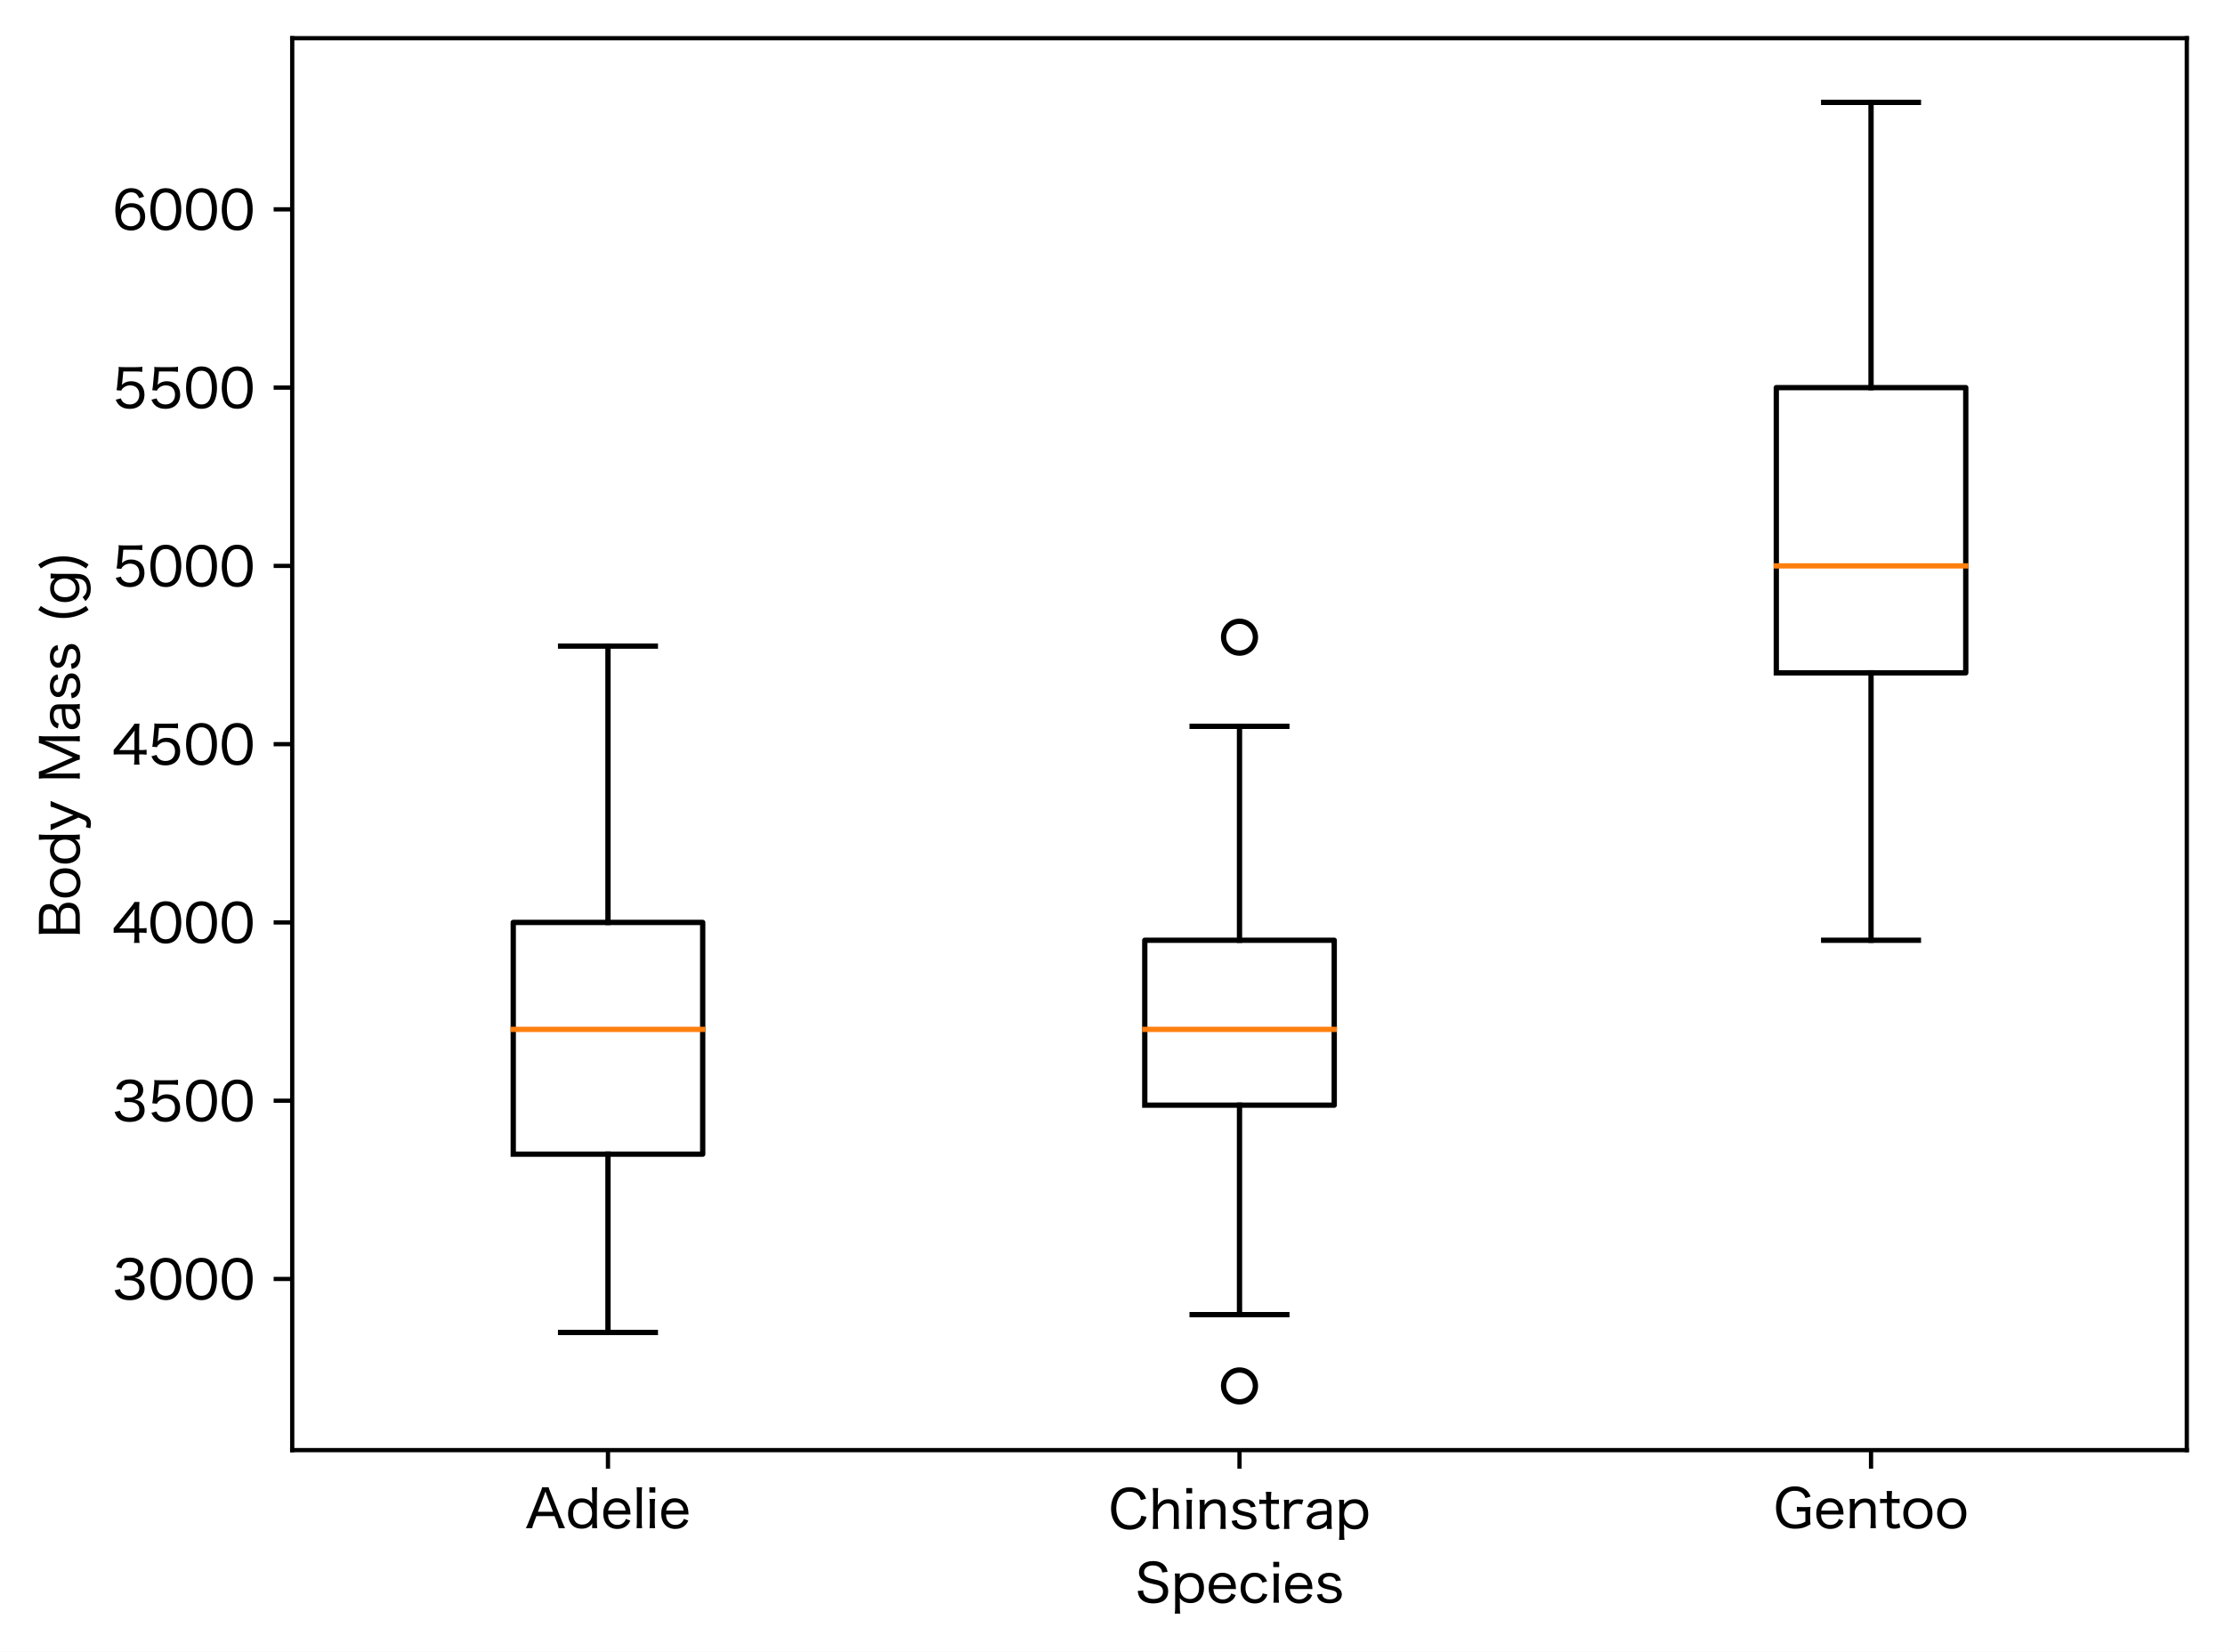
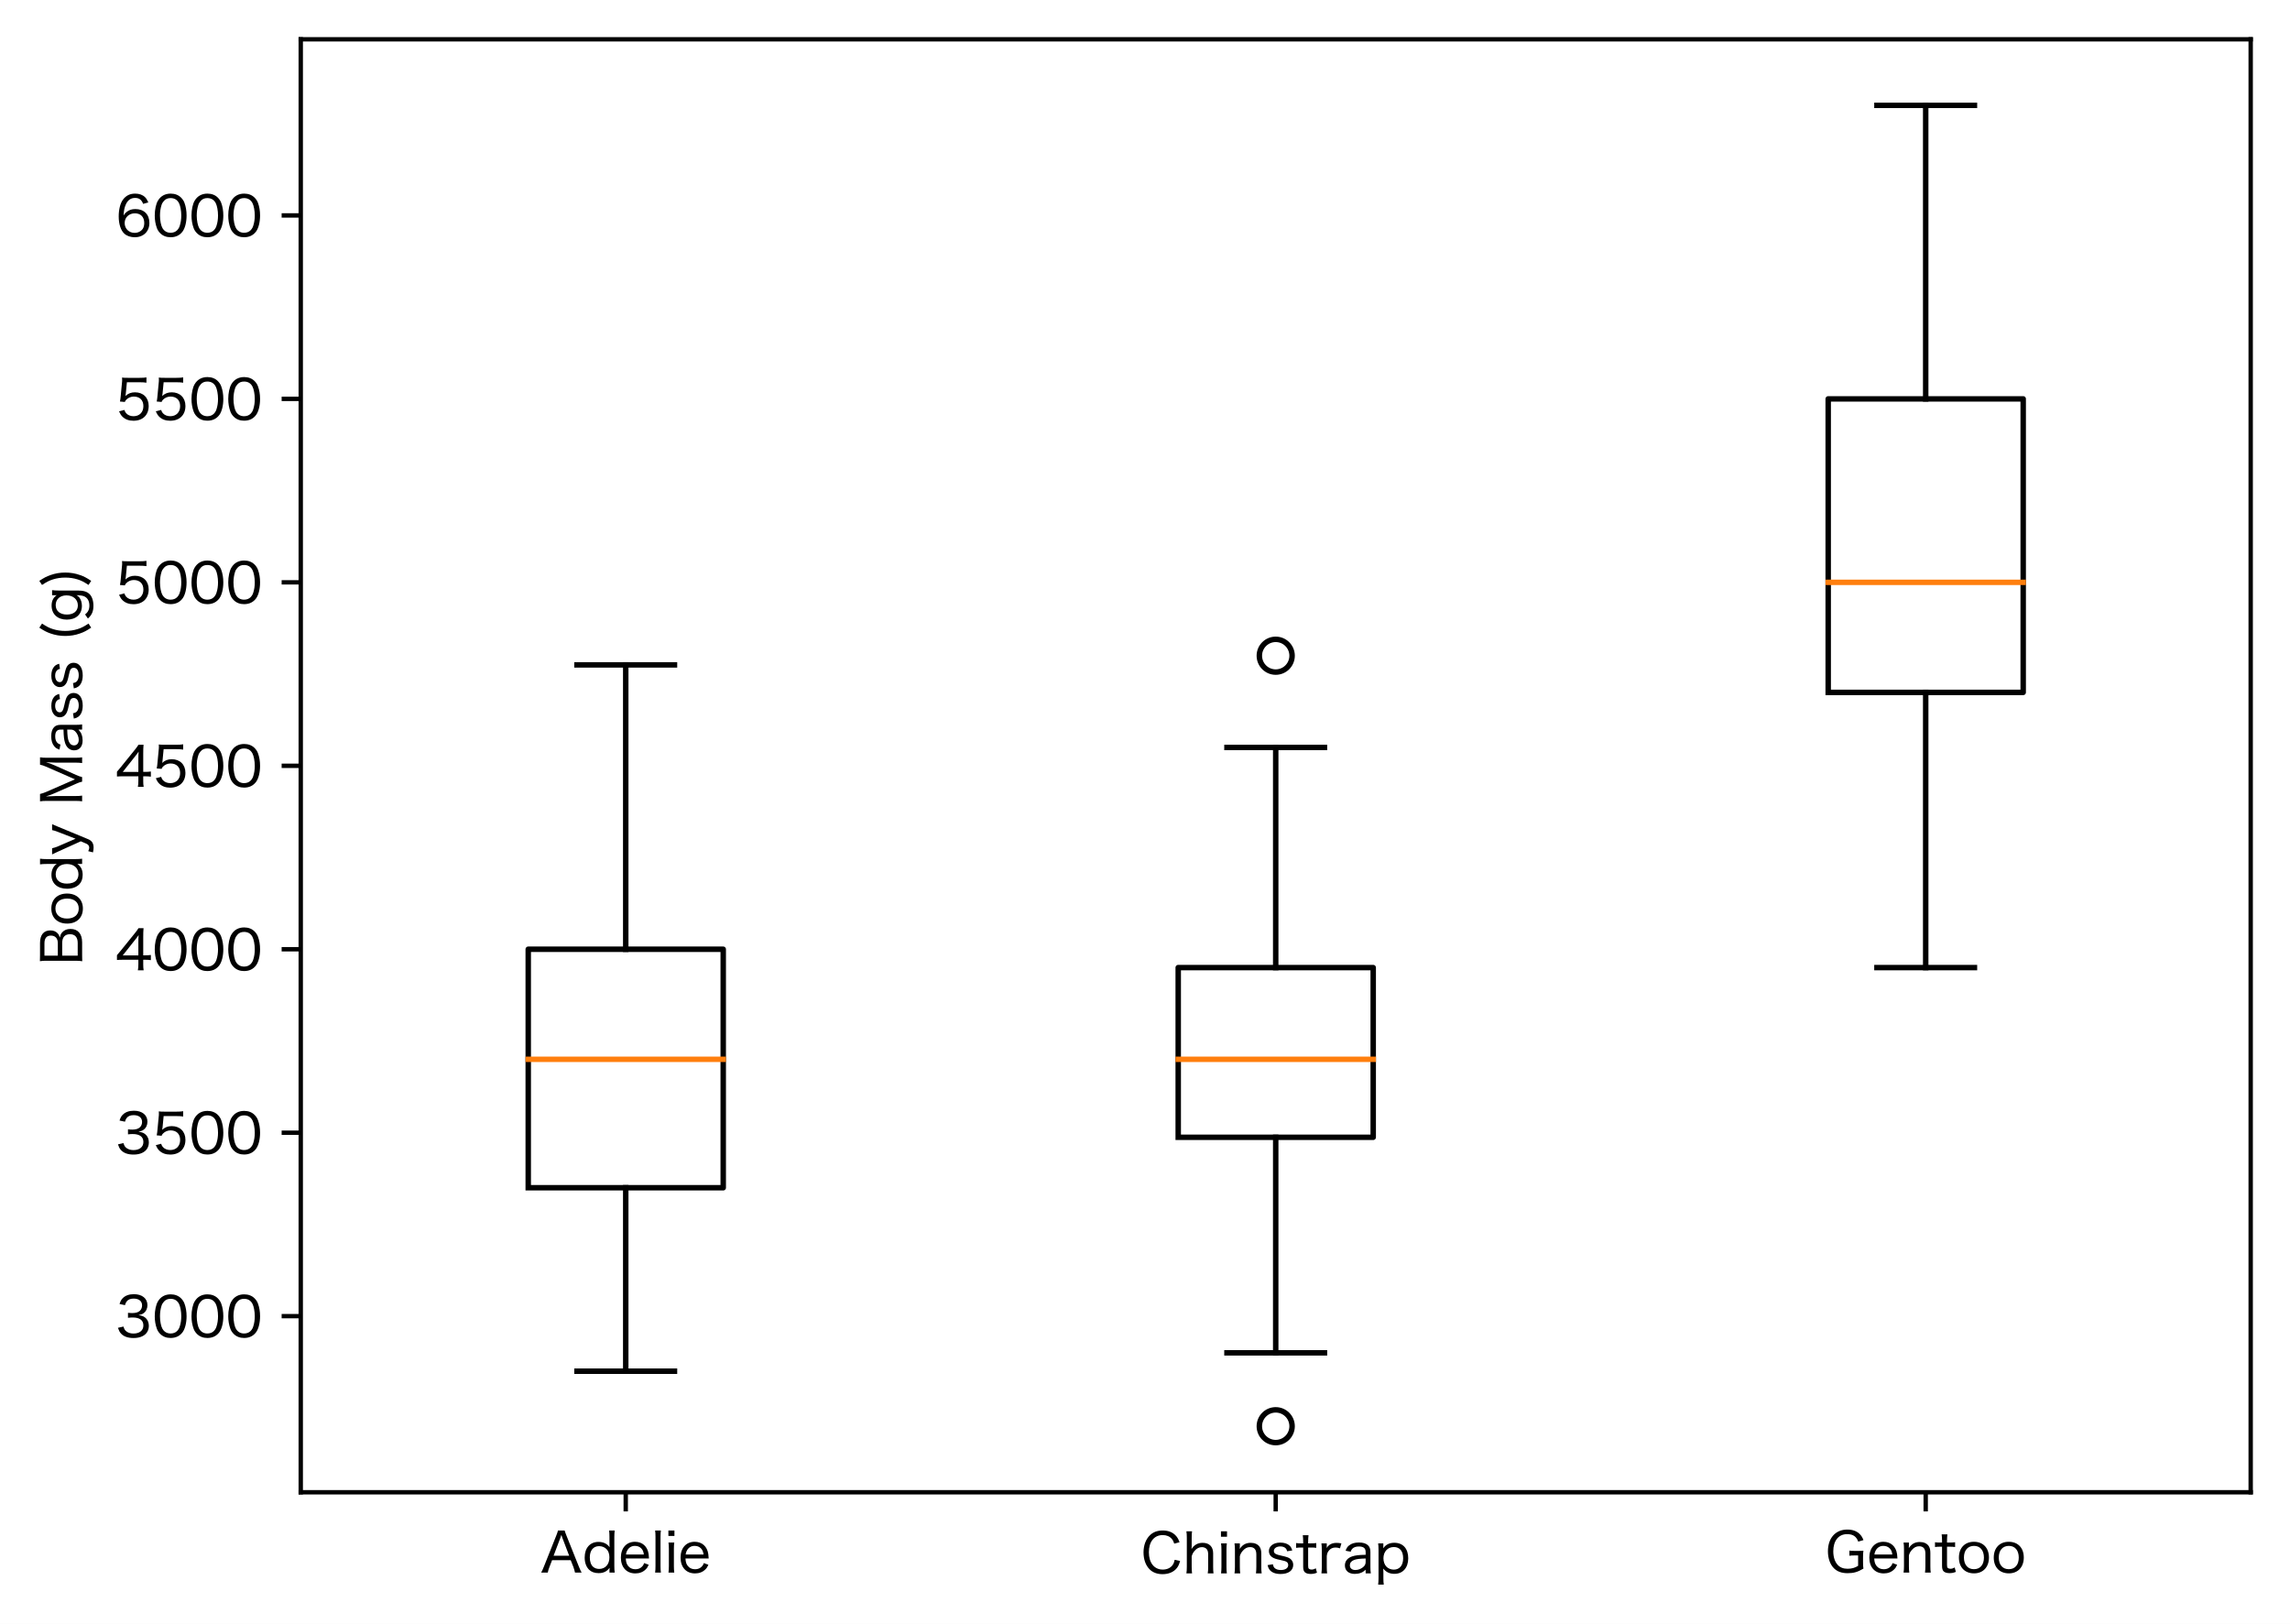
- <svg xmlns="http://www.w3.org/2000/svg" xmlns:xlink="http://www.w3.org/1999/xlink" width="419.4pt" height="311.321pt" viewBox="0 0 419.4 311.321" version="1.1">
+ <svg xmlns="http://www.w3.org/2000/svg" xmlns:xlink="http://www.w3.org/1999/xlink" width="419.4pt" height="297.421pt" viewBox="0 0 419.4 297.421" version="1.1">
  <defs>
    <style type="text/css">*{stroke-linejoin: round; stroke-linecap: butt}</style>
  </defs>
  <g id="figure_1">
    <g id="patch_1">
-       <path d="M 0 311.321  L 419.4 311.321  L 419.4 0  L 0 0  z " style="fill: #ffffff" />
+       <path d="M 0 297.421  L 419.4 297.421  L 419.4 0  L 0 0  z " style="fill: #ffffff" />
    </g>
    <g id="axes_1">
      <g id="patch_2">
        <path d="M 55.08 273.312  L 412.2 273.312  L 412.2 7.2  L 55.08 7.2  z " style="fill: #ffffff" />
      </g>
      <g id="matplotlib.axis_1">
        <g id="xtick_1">
          <g id="line2d_1">
            <defs>
-               <path id="m79cd4eec6f" d="M 0 0  L 0 3.5  " style="stroke: #000000; stroke-width: 0.8" />
+               <path id="ma7dde86db7" d="M 0 0  L 0 3.5  " style="stroke: #000000; stroke-width: 0.8" />
            </defs>
            <g>
-               <use xlink:href="#m79cd4eec6f" x="114.6" y="273.312" style="stroke: #000000; stroke-width: 0.8" />
+               <use xlink:href="#ma7dde86db7" x="114.6" y="273.312" style="stroke: #000000; stroke-width: 0.8" />
            </g>
          </g>
          <g id="text_1">
            <g transform="translate(98.98016 288.0214)scale(0.1 -0.1)">
              <defs>
                <path id="HiraginoSans-W4-41" d="M 4826 0  C 4730 166 4646 352 4486 742  L 3053 4326  C 2899 4710 2867 4806 2835 4934  L 2054 4934  C 2022 4781 1971 4634 1850 4326  L 422 742  C 269 358 198 205 83 0  L 858 0  C 902 230 954 397 1056 659  L 1363 1453  L 3546 1453  L 3859 659  C 3930 467 4006 218 4051 0  L 4826 0  z M 3366 1978  L 1542 1978  L 2317 4026  C 2330 4058 2349 4122 2381 4211  C 2394 4256 2419 4333 2451 4422  C 2566 4083 2566 4083 2586 4026  L 3366 1978  z " transform="scale(0.015625)" />
                <path id="HiraginoSans-W4-64" d="M 3187 0  L 3802 0  C 3770 250 3757 442 3757 774  L 3757 4173  C 3757 4467 3770 4666 3802 4934  L 3142 4934  C 3174 4691 3187 4486 3187 4173  L 3187 3398  C 3187 3296 3187 3194 3194 3149  C 3200 3040 3200 3040 3206 2970  C 2918 3379 2470 3597 1901 3597  C 909 3597 282 2886 282 1766  C 282 1171 461 672 794 339  C 1069 70 1446 -64 1914 -64  C 2483 -64 2880 128 3206 563  C 3200 480 3187 365 3187 288  L 3187 0  z M 1971 3098  C 2310 3098 2618 2976 2842 2752  C 3059 2541 3181 2189 3181 1786  C 3181 966 2707 429 1978 429  C 1709 429 1459 512 1274 672  C 1024 890 883 1280 883 1786  C 883 2598 1293 3098 1971 3098  z " transform="scale(0.015625)" />
                <path id="HiraginoSans-W4-65" d="M 3578 1651  C 3558 1971 3546 2106 3533 2170  C 3405 3066 2797 3610 1933 3610  C 934 3610 282 2880 282 1760  C 282 621 941 -96 1978 -96  C 2470 -96 2880 64 3187 371  C 3341 518 3424 646 3546 915  L 3008 1114  C 2944 928 2899 845 2803 742  C 2605 512 2323 390 1984 390  C 1613 390 1312 531 1114 800  C 947 1024 883 1235 858 1651  L 3578 1651  z M 877 2118  C 915 2349 947 2451 1037 2605  C 1229 2944 1542 3130 1920 3130  C 2221 3130 2464 3040 2656 2854  C 2842 2669 2938 2451 2976 2118  L 877 2118  z " transform="scale(0.015625)" />
                <path id="HiraginoSans-W4-6c" d="M 442 4934  C 474 4704 486 4518 486 4179  L 486 755  C 486 429 474 250 442 0  L 1120 0  C 1088 262 1075 448 1075 755  L 1075 4179  C 1075 4512 1088 4698 1120 4934  L 442 4934  z " transform="scale(0.015625)" />
                <path id="HiraginoSans-W4-69" d="M 442 4934  L 442 4294  L 1152 4294  L 1152 4934  L 442 4934  z M 454 3520  C 486 3296 499 3085 499 2765  L 499 755  C 499 461 486 282 454 0  L 1133 0  C 1101 269 1088 448 1088 755  L 1088 2758  C 1088 3104 1101 3290 1133 3520  L 454 3520  z " transform="scale(0.015625)" />
              </defs>
              <use xlink:href="#HiraginoSans-W4-41" />
              <use xlink:href="#HiraginoSans-W4-64" x="76.6" />
              <use xlink:href="#HiraginoSans-W4-65" x="142.9" />
              <use xlink:href="#HiraginoSans-W4-6c" x="203.1" />
              <use xlink:href="#HiraginoSans-W4-69" x="227.4" />
              <use xlink:href="#HiraginoSans-W4-65" x="252.2" />
            </g>
          </g>
        </g>
        <g id="xtick_2">
          <g id="line2d_2">
            <g>
-               <use xlink:href="#m79cd4eec6f" x="233.64" y="273.312" style="stroke: #000000; stroke-width: 0.8" />
+               <use xlink:href="#ma7dde86db7" x="233.64" y="273.312" style="stroke: #000000; stroke-width: 0.8" />
            </g>
          </g>
          <g id="text_2">
            <g transform="translate(208.9295 288.1714)scale(0.1 -0.1)">
              <defs>
                <path id="HiraginoSans-W4-43" d="M 4544 3654  C 4390 4064 4269 4269 4026 4506  C 3661 4858 3174 5030 2560 5030  C 1946 5030 1453 4845 1075 4480  C 589 4006 320 3296 320 2458  C 320 1651 570 947 1018 493  C 1389 109 1920 -90 2554 -90  C 3277 -90 3878 173 4237 640  C 4403 858 4493 1062 4608 1459  L 3968 1594  C 3910 1306 3853 1152 3718 966  C 3475 634 3066 448 2573 448  C 1581 448 947 1235 947 2477  C 947 3718 1568 4493 2573 4493  C 3014 4493 3386 4339 3629 4051  C 3763 3891 3834 3763 3923 3488  L 4544 3654  z " transform="scale(0.015625)" />
                <path id="HiraginoSans-W4-68" d="M 1107 0  C 1075 256 1062 474 1062 755  L 1062 2003  C 1139 2272 1229 2438 1402 2643  C 1645 2931 1933 3078 2259 3078  C 2490 3078 2682 3002 2810 2861  C 2931 2726 2995 2522 2995 2240  L 2995 755  C 2995 422 2982 224 2944 0  L 3622 0  C 3590 230 3578 448 3578 749  L 3578 2362  C 3578 3130 3123 3584 2355 3584  C 1773 3584 1357 3347 1043 2854  C 1056 3046 1062 3066 1062 3168  L 1062 4173  C 1062 4512 1069 4691 1107 4934  L 442 4934  C 480 4691 493 4512 493 4179  L 493 755  C 493 422 480 250 442 0  L 1107 0  z " transform="scale(0.015625)" />
                <path id="HiraginoSans-W4-6e" d="M 1114 0  C 1082 256 1069 474 1069 755  L 1069 2010  C 1139 2272 1222 2426 1395 2630  C 1658 2944 1933 3085 2266 3085  C 2752 3085 3002 2797 3002 2234  L 3002 755  C 3002 454 2989 269 2957 0  L 3629 0  C 3597 218 3584 416 3584 749  L 3584 2323  C 3584 2662 3520 2912 3392 3110  C 3181 3418 2816 3584 2349 3584  C 1779 3584 1376 3360 1056 2867  C 1069 3027 1069 3059 1069 3142  L 1069 3520  L 442 3520  C 480 3264 493 3078 493 2765  L 493 755  C 493 429 480 256 442 0  L 1114 0  z " transform="scale(0.015625)" />
                <path id="HiraginoSans-W4-73" d="M 262 973  C 326 704 378 589 480 448  C 730 109 1184 -70 1786 -70  C 2707 -70 3270 339 3270 1011  C 3270 1293 3136 1555 2912 1722  C 2720 1862 2483 1946 1894 2074  C 1510 2157 1357 2208 1210 2285  C 1075 2355 998 2483 998 2624  C 998 2944 1312 3162 1760 3162  C 2042 3162 2259 3078 2400 2925  C 2483 2835 2515 2758 2554 2598  L 3155 2688  C 3066 2982 2982 3136 2810 3283  C 2573 3494 2208 3610 1754 3610  C 1299 3610 941 3494 698 3258  C 518 3091 416 2861 416 2618  C 416 2310 557 2054 819 1888  C 1043 1747 1261 1677 1760 1574  C 2246 1466 2349 1440 2490 1350  C 2618 1274 2682 1139 2682 973  C 2682 621 2342 397 1818 397  C 1504 397 1267 474 1107 614  C 986 730 934 832 890 1069  L 262 973  z " transform="scale(0.015625)" />
                <path id="HiraginoSans-W4-74" d="M 851 4480  C 877 4262 896 4006 896 3750  L 896 3520  L 646 3520  C 378 3520 250 3526 70 3558  L 70 2995  C 275 3021 416 3034 640 3034  L 896 3034  L 896 787  C 896 461 954 269 1094 134  C 1235 6 1466 -64 1773 -64  C 2042 -64 2246 -26 2515 83  L 2374 602  C 2176 486 2048 448 1875 448  C 1741 448 1632 486 1568 544  C 1504 608 1478 698 1478 883  L 1478 3034  L 1779 3034  C 2074 3034 2221 3027 2426 2995  L 2426 3558  C 2214 3526 2074 3520 1773 3520  L 1478 3520  L 1478 3750  C 1478 4026 1498 4275 1523 4480  L 851 4480  z " transform="scale(0.015625)" />
                <path id="HiraginoSans-W4-72" d="M 2784 3520  C 2522 3565 2394 3578 2195 3578  C 1862 3578 1568 3488 1350 3315  C 1242 3238 1165 3142 1056 2976  C 1062 3027 1062 3040 1069 3085  C 1069 3104 1069 3117 1069 3130  C 1069 3162 1069 3181 1069 3187  L 1069 3520  L 442 3520  C 474 3283 486 3104 486 2765  L 486 755  C 486 467 480 314 442 0  L 1114 0  C 1082 262 1069 448 1069 755  L 1069 2022  C 1101 2317 1158 2470 1312 2669  C 1504 2912 1760 3034 2093 3034  C 2259 3034 2381 3014 2618 2938  L 2784 3520  z " transform="scale(0.015625)" />
                <path id="HiraginoSans-W4-61" d="M 2765 0  L 3373 0  C 3334 269 3322 422 3322 736  L 3322 2515  C 3322 2867 3238 3110 3046 3290  C 2816 3514 2464 3622 1978 3622  C 1485 3622 1094 3507 813 3270  C 627 3123 531 2976 416 2656  L 1011 2541  C 1069 2714 1114 2797 1197 2886  C 1370 3066 1626 3155 1971 3155  C 2515 3155 2765 2950 2765 2515  L 2765 2182  C 1933 2163 1581 2118 1197 1997  C 646 1818 333 1434 333 941  C 333 320 774 -58 1491 -58  C 1741 -58 1978 -19 2195 64  C 2406 141 2522 218 2765 429  L 2765 0  z M 2765 1363  C 2765 1126 2707 973 2554 813  C 2304 557 1920 397 1568 397  C 1165 397 915 608 915 941  C 915 1235 1075 1440 1395 1568  C 1677 1683 2035 1728 2765 1747  L 2765 1363  z " transform="scale(0.015625)" />
                <path id="HiraginoSans-W4-70" d="M 1101 -1312  C 1069 -1075 1056 -877 1056 -550  L 1056 128  C 1056 301 1050 397 1037 570  C 1363 154 1792 -51 2349 -51  C 3334 -51 3968 659 3968 1773  C 3968 2906 3354 3590 2336 3590  C 1766 3590 1344 3379 1037 2944  C 1050 3078 1050 3117 1050 3194  L 1050 3520  L 442 3520  C 474 3277 486 3078 486 2752  L 486 -557  C 486 -845 474 -1056 442 -1312  L 1101 -1312  z M 2272 442  C 1952 442 1626 570 1421 781  C 1197 1005 1062 1376 1062 1766  C 1062 2547 1555 3091 2278 3091  C 2976 3091 3373 2611 3373 1773  C 3373 941 2957 442 2272 442  z " transform="scale(0.015625)" />
              </defs>
              <use xlink:href="#HiraginoSans-W4-43" />
              <use xlink:href="#HiraginoSans-W4-68" x="76.6" />
              <use xlink:href="#HiraginoSans-W4-69" x="139.9" />
              <use xlink:href="#HiraginoSans-W4-6e" x="164.7" />
              <use xlink:href="#HiraginoSans-W4-73" x="228.1" />
              <use xlink:href="#HiraginoSans-W4-74" x="283.4" />
              <use xlink:href="#HiraginoSans-W4-72" x="323.9" />
              <use xlink:href="#HiraginoSans-W4-61" x="368.6" />
              <use xlink:href="#HiraginoSans-W4-70" x="427.8" />
            </g>
          </g>
        </g>
        <g id="xtick_3">
          <g id="line2d_3">
            <g>
-               <use xlink:href="#m79cd4eec6f" x="352.68" y="273.312" style="stroke: #000000; stroke-width: 0.8" />
+               <use xlink:href="#ma7dde86db7" x="352.68" y="273.312" style="stroke: #000000; stroke-width: 0.8" />
            </g>
          </g>
          <g id="text_3">
            <g transform="translate(334.2742 288.0214)scale(0.1 -0.1)">
              <defs>
                <path id="HiraginoSans-W4-47" d="M 3859 2010  L 3859 794  C 3494 557 3104 448 2618 448  C 2125 448 1734 602 1459 909  C 1126 1274 947 1824 947 2496  C 947 3731 1568 4506 2560 4506  C 3258 4506 3648 4243 3872 3629  L 4486 3808  C 4346 4160 4224 4346 4013 4550  C 3667 4877 3187 5043 2592 5043  C 1210 5043 320 4051 320 2496  C 320 1664 576 947 1037 493  C 1427 115 1939 -70 2630 -70  C 3334 -70 3808 64 4480 467  C 4442 736 4435 890 4435 1210  L 4435 1818  C 4435 2125 4442 2278 4480 2566  C 4294 2547 4115 2541 3776 2541  L 3552 2541  C 3181 2541 3021 2547 2835 2579  L 2835 1971  C 3008 2003 3162 2010 3494 2010  L 3859 2010  z " transform="scale(0.015625)" />
                <path id="HiraginoSans-W4-6f" d="M 2054 -90  C 3110 -90 3802 640 3802 1766  C 3802 2893 3117 3610 2042 3610  C 966 3610 282 2886 282 1760  C 282 627 966 -90 2054 -90  z M 2054 3130  C 2771 3130 3213 2605 3213 1754  C 3213 909 2771 397 2042 397  C 1318 397 870 922 870 1766  C 870 2611 1325 3130 2054 3130  z " transform="scale(0.015625)" />
              </defs>
              <use xlink:href="#HiraginoSans-W4-47" />
              <use xlink:href="#HiraginoSans-W4-65" x="76.4" />
              <use xlink:href="#HiraginoSans-W4-6e" x="136.6" />
              <use xlink:href="#HiraginoSans-W4-74" x="200" />
              <use xlink:href="#HiraginoSans-W4-6f" x="240.5" />
              <use xlink:href="#HiraginoSans-W4-6f" x="304.3" />
            </g>
          </g>
        </g>
-         <g id="text_4">
-           <g transform="translate(213.9295 302.0714)scale(0.1 -0.1)">
-             <defs>
-               <path id="HiraginoSans-W4-53" d="M 333 1414  C 397 966 474 755 659 518  C 960 128 1510 -83 2234 -83  C 3360 -83 4013 454 4013 1382  C 4013 1805 3872 2118 3565 2355  C 3347 2534 3027 2662 2534 2765  C 1811 2918 1786 2931 1619 2995  C 1274 3136 1101 3360 1101 3680  C 1101 4166 1536 4499 2170 4499  C 2566 4499 2880 4378 3078 4147  C 3194 4006 3245 3885 3290 3642  L 3936 3725  C 3866 4051 3795 4224 3648 4416  C 3354 4813 2842 5024 2182 5024  C 1152 5024 486 4486 486 3661  C 486 3213 678 2874 1056 2643  C 1280 2502 1536 2413 1952 2317  C 2765 2138 2822 2125 3027 2010  C 3258 1882 3386 1651 3386 1350  C 3386 787 2944 448 2221 448  C 1760 448 1389 602 1184 870  C 1062 1043 1011 1184 992 1485  L 333 1414  z " transform="scale(0.015625)" />
-               <path id="HiraginoSans-W4-63" d="M 3475 2573  C 3405 2758 3347 2867 3251 3002  C 2970 3405 2522 3616 1965 3616  C 947 3616 282 2874 282 1747  C 282 627 954 -90 1990 -90  C 2534 -90 2970 102 3258 480  C 3366 621 3430 742 3520 986  L 2950 1126  C 2899 966 2867 890 2816 806  C 2650 550 2362 410 2010 410  C 1312 410 870 934 870 1760  C 870 2598 1299 3130 1984 3130  C 2438 3130 2739 2899 2912 2413  L 3475 2573  z " transform="scale(0.015625)" />
-             </defs>
-             <use xlink:href="#HiraginoSans-W4-53" />
-             <use xlink:href="#HiraginoSans-W4-70" x="68.2" />
-             <use xlink:href="#HiraginoSans-W4-65" x="134.6" />
-             <use xlink:href="#HiraginoSans-W4-63" x="194.8" />
-             <use xlink:href="#HiraginoSans-W4-69" x="253.9" />
-             <use xlink:href="#HiraginoSans-W4-65" x="278.7" />
-             <use xlink:href="#HiraginoSans-W4-73" x="338.9" />
-           </g>
-         </g>
      </g>
      <g id="matplotlib.axis_2">
        <g id="ytick_1">
          <g id="line2d_4">
            <defs>
-               <path id="mfac06dd4b6" d="M 0 0  L -3.5 0  " style="stroke: #000000; stroke-width: 0.8" />
+               <path id="mb951bd266e" d="M 0 0  L -3.5 0  " style="stroke: #000000; stroke-width: 0.8" />
            </defs>
            <g>
-               <use xlink:href="#mfac06dd4b6" x="55.08" y="241.056" style="stroke: #000000; stroke-width: 0.8" />
-             </g>
-           </g>
-           <g id="text_5">
+               <use xlink:href="#mb951bd266e" x="55.08" y="241.056" style="stroke: #000000; stroke-width: 0.8" />
+             </g>
+           </g>
+           <g id="text_4">
            <g transform="translate(21.16094 244.9107)scale(0.1 -0.1)">
              <defs>
                <path id="HiraginoSans-W4-33" d="M 282 1101  C 397 768 474 621 621 448  C 934 90 1434 -96 2112 -96  C 2720 -96 3213 70 3533 384  C 3770 614 3904 954 3904 1306  C 3904 1677 3802 1958 3597 2182  C 3379 2419 3130 2528 2688 2586  C 2995 2650 3130 2701 3290 2816  C 3578 3021 3738 3366 3738 3757  C 3738 4538 3117 5043 2157 5043  C 1594 5043 1146 4883 845 4576  C 666 4390 582 4237 467 3891  L 1107 3757  C 1171 3981 1216 4083 1306 4192  C 1478 4416 1741 4525 2125 4525  C 2746 4525 3110 4224 3110 3725  C 3110 3482 3021 3264 2867 3110  C 2669 2918 2374 2829 1965 2829  C 1779 2829 1613 2842 1459 2861  L 1459 2272  C 1651 2298 1811 2310 2003 2310  C 2829 2310 3264 1990 3264 1376  C 3264 794 2816 429 2106 429  C 1779 429 1510 506 1293 666  C 1107 800 1024 928 928 1248  L 282 1101  z " transform="scale(0.015625)" />
                <path id="HiraginoSans-W4-30" d="M 2144 -90  C 2758 -90 3232 141 3565 602  C 3846 998 4019 1696 4019 2464  C 4019 3002 3936 3501 3770 3949  C 3693 4160 3558 4371 3379 4550  C 3078 4858 2650 5024 2157 5024  C 1498 5024 986 4742 666 4205  C 435 3834 288 3142 288 2458  C 288 1939 371 1434 538 986  C 614 768 749 563 928 384  C 1242 70 1651 -90 2144 -90  z M 2144 4499  C 2592 4499 2918 4307 3123 3923  C 3283 3629 3398 3014 3398 2470  C 3398 2022 3341 1619 3213 1235  C 3155 1043 3046 870 2912 730  C 2726 538 2458 435 2150 435  C 1734 435 1414 614 1197 973  C 1024 1261 902 1875 902 2451  C 902 2906 966 3328 1088 3699  C 1139 3866 1235 4026 1370 4173  C 1568 4397 1818 4499 2144 4499  z " transform="scale(0.015625)" />
              </defs>
              <use xlink:href="#HiraginoSans-W4-33" />
              <use xlink:href="#HiraginoSans-W4-30" x="67.3" />
              <use xlink:href="#HiraginoSans-W4-30" x="134.6" />
              <use xlink:href="#HiraginoSans-W4-30" x="201.9" />
            </g>
          </g>
        </g>
        <g id="ytick_2">
          <g id="line2d_5">
            <g>
-               <use xlink:href="#mfac06dd4b6" x="55.08" y="207.456" style="stroke: #000000; stroke-width: 0.8" />
-             </g>
-           </g>
-           <g id="text_6">
+               <use xlink:href="#mb951bd266e" x="55.08" y="207.456" style="stroke: #000000; stroke-width: 0.8" />
+             </g>
+           </g>
+           <g id="text_5">
            <g transform="translate(21.16094 211.3107)scale(0.1 -0.1)">
              <defs>
                <path id="HiraginoSans-W4-35" d="M 1331 4416  L 2835 4416  C 3155 4416 3366 4403 3622 4365  L 3622 4986  C 3360 4947 3206 4934 2829 4934  L 1446 4934  C 1082 4934 954 4941 762 4966  C 774 4768 774 4762 774 4742  C 774 4563 774 4518 749 4307  L 608 2822  C 589 2566 570 2445 518 2157  L 1088 2106  C 1146 2240 1178 2291 1261 2374  C 1485 2605 1811 2739 2131 2739  C 2842 2739 3264 2317 3264 1613  C 3264 902 2803 435 2106 435  C 1747 435 1440 563 1235 794  C 1146 902 1101 986 1037 1171  L 410 1005  C 557 685 646 544 813 378  C 1133 64 1562 -96 2099 -96  C 3194 -96 3885 576 3885 1638  C 3885 2605 3245 3238 2272 3238  C 1830 3238 1472 3098 1158 2803  C 1197 2982 1197 2982 1203 3091  L 1331 4416  z " transform="scale(0.015625)" />
              </defs>
              <use xlink:href="#HiraginoSans-W4-33" />
              <use xlink:href="#HiraginoSans-W4-35" x="67.3" />
              <use xlink:href="#HiraginoSans-W4-30" x="134.6" />
              <use xlink:href="#HiraginoSans-W4-30" x="201.9" />
            </g>
          </g>
        </g>
        <g id="ytick_3">
          <g id="line2d_6">
            <g>
-               <use xlink:href="#mfac06dd4b6" x="55.08" y="173.856" style="stroke: #000000; stroke-width: 0.8" />
-             </g>
-           </g>
-           <g id="text_7">
+               <use xlink:href="#mb951bd266e" x="55.08" y="173.856" style="stroke: #000000; stroke-width: 0.8" />
+             </g>
+           </g>
+           <g id="text_6">
            <g transform="translate(21.14062 177.7107)scale(0.1 -0.1)">
              <defs>
                <path id="HiraginoSans-W4-34" d="M 179 1210  C 403 1229 589 1235 954 1235  L 2688 1235  L 2688 710  C 2688 410 2675 218 2630 0  L 3309 0  C 3270 230 3258 390 3258 704  L 3258 1235  L 3494 1235  C 3763 1235 3910 1222 4154 1190  L 4154 1798  C 3917 1766 3750 1754 3494 1754  L 3258 1754  L 3258 3853  C 3258 4358 3264 4544 3296 4934  L 2701 4934  C 2560 4704 2445 4550 2214 4269  L 621 2298  C 467 2099 326 1939 179 1773  L 179 1210  z M 2688 1747  L 858 1747  L 2259 3514  C 2464 3763 2592 3936 2720 4128  C 2694 3814 2688 3622 2688 3283  L 2688 1747  z " transform="scale(0.015625)" />
              </defs>
              <use xlink:href="#HiraginoSans-W4-34" />
              <use xlink:href="#HiraginoSans-W4-30" x="67.5" />
              <use xlink:href="#HiraginoSans-W4-30" x="134.8" />
              <use xlink:href="#HiraginoSans-W4-30" x="202.1" />
            </g>
          </g>
        </g>
        <g id="ytick_4">
          <g id="line2d_7">
            <g>
-               <use xlink:href="#mfac06dd4b6" x="55.08" y="140.256" style="stroke: #000000; stroke-width: 0.8" />
-             </g>
-           </g>
-           <g id="text_8">
+               <use xlink:href="#mb951bd266e" x="55.08" y="140.256" style="stroke: #000000; stroke-width: 0.8" />
+             </g>
+           </g>
+           <g id="text_7">
            <g transform="translate(21.14062 144.1107)scale(0.1 -0.1)">
              <use xlink:href="#HiraginoSans-W4-34" />
              <use xlink:href="#HiraginoSans-W4-35" x="67.5" />
              <use xlink:href="#HiraginoSans-W4-30" x="134.8" />
              <use xlink:href="#HiraginoSans-W4-30" x="202.1" />
            </g>
          </g>
        </g>
        <g id="ytick_5">
          <g id="line2d_8">
            <g>
-               <use xlink:href="#mfac06dd4b6" x="55.08" y="106.656" style="stroke: #000000; stroke-width: 0.8" />
-             </g>
-           </g>
-           <g id="text_9">
+               <use xlink:href="#mb951bd266e" x="55.08" y="106.656" style="stroke: #000000; stroke-width: 0.8" />
+             </g>
+           </g>
+           <g id="text_8">
            <g transform="translate(21.16094 110.5107)scale(0.1 -0.1)">
              <use xlink:href="#HiraginoSans-W4-35" />
              <use xlink:href="#HiraginoSans-W4-30" x="67.3" />
              <use xlink:href="#HiraginoSans-W4-30" x="134.6" />
              <use xlink:href="#HiraginoSans-W4-30" x="201.9" />
            </g>
          </g>
        </g>
        <g id="ytick_6">
          <g id="line2d_9">
            <g>
-               <use xlink:href="#mfac06dd4b6" x="55.08" y="73.056" style="stroke: #000000; stroke-width: 0.8" />
-             </g>
-           </g>
-           <g id="text_10">
+               <use xlink:href="#mb951bd266e" x="55.08" y="73.056" style="stroke: #000000; stroke-width: 0.8" />
+             </g>
+           </g>
+           <g id="text_9">
            <g transform="translate(21.16094 76.91069)scale(0.1 -0.1)">
              <use xlink:href="#HiraginoSans-W4-35" />
              <use xlink:href="#HiraginoSans-W4-35" x="67.3" />
              <use xlink:href="#HiraginoSans-W4-30" x="134.6" />
              <use xlink:href="#HiraginoSans-W4-30" x="201.9" />
            </g>
          </g>
        </g>
        <g id="ytick_7">
          <g id="line2d_10">
            <g>
-               <use xlink:href="#mfac06dd4b6" x="55.08" y="39.456" style="stroke: #000000; stroke-width: 0.8" />
-             </g>
-           </g>
-           <g id="text_11">
+               <use xlink:href="#mb951bd266e" x="55.08" y="39.456" style="stroke: #000000; stroke-width: 0.8" />
+             </g>
+           </g>
+           <g id="text_10">
            <g transform="translate(21.16094 43.31069)scale(0.1 -0.1)">
              <defs>
                <path id="HiraginoSans-W4-36" d="M 3846 3994  C 3706 4301 3616 4442 3462 4602  C 3187 4877 2784 5024 2304 5024  C 1683 5024 1222 4794 864 4307  C 557 3891 371 3162 371 2355  C 371 1446 614 704 1043 320  C 1331 58 1773 -90 2253 -90  C 3277 -90 3968 589 3968 1587  C 3968 2586 3334 3213 2323 3213  C 1894 3213 1568 3104 1274 2854  C 1133 2739 1062 2656 941 2458  C 979 3085 1043 3392 1210 3763  C 1434 4262 1798 4518 2285 4518  C 2765 4518 3040 4314 3238 3821  L 3846 3994  z M 2266 2714  C 2950 2714 3366 2285 3366 1574  C 3366 1325 3309 1088 3206 922  C 3008 614 2643 422 2234 422  C 1568 422 1069 915 1069 1574  C 1069 2234 1574 2714 2266 2714  z " transform="scale(0.015625)" />
              </defs>
              <use xlink:href="#HiraginoSans-W4-36" />
              <use xlink:href="#HiraginoSans-W4-30" x="67.3" />
              <use xlink:href="#HiraginoSans-W4-30" x="134.6" />
              <use xlink:href="#HiraginoSans-W4-30" x="201.9" />
            </g>
          </g>
        </g>
-         <g id="text_12">
+         <g id="text_11">
          <g transform="translate(15.04063 176.8052)rotate(-90)scale(0.1 -0.1)">
            <defs>
              <path id="HiraginoSans-W4-42" d="M 1216 4934  C 838 4934 672 4941 486 4947  C 525 4710 538 4518 538 4237  L 538 794  C 538 410 525 250 480 -13  C 717 0 896 0 1216 0  L 2694 0  C 3699 0 4269 493 4269 1363  C 4269 1773 4134 2099 3878 2330  C 3706 2483 3558 2547 3251 2605  C 3507 2688 3616 2746 3750 2867  C 3981 3078 4096 3360 4096 3731  C 4096 4506 3565 4934 2624 4934  L 1216 4934  z M 1133 2848  L 1133 4416  L 2586 4416  C 3181 4416 3488 4160 3488 3667  C 3488 3142 3162 2848 2592 2848  L 1133 2848  z M 1133 2336  L 2611 2336  C 3296 2336 3648 2022 3648 1421  C 3648 832 3290 518 2630 518  L 1133 518  L 1133 2336  z " transform="scale(0.015625)" />
              <path id="HiraginoSans-W4-79" d="M 1600 154  L 1325 -486  C 1229 -710 1069 -832 858 -832  C 730 -832 621 -800 442 -717  L 301 -1274  C 550 -1325 710 -1344 864 -1344  C 1357 -1344 1664 -1146 1843 -717  L 3283 2758  C 3462 3181 3571 3437 3603 3520  L 2912 3520  C 2880 3334 2829 3168 2694 2816  L 1901 768  L 1011 2822  C 902 3072 819 3341 787 3520  L 64 3520  C 134 3386 134 3386 422 2758  L 1600 154  z " transform="scale(0.015625)" />
              <path id="HiraginoSans-W4-20" transform="scale(0.015625)" />
              <path id="HiraginoSans-W4-4d" d="M 5018 806  C 5018 480 4998 211 4966 0  L 5638 0  C 5600 230 5587 422 5587 806  L 5587 4122  C 5587 4486 5600 4672 5638 4934  L 4774 4934  C 4736 4723 4672 4531 4557 4262  L 3059 838  L 1562 4262  C 1466 4486 1389 4730 1344 4934  L 480 4934  C 518 4691 531 4467 531 4122  L 531 806  C 531 442 518 243 480 0  L 1152 0  C 1114 224 1101 442 1101 806  L 1101 3059  C 1101 3251 1082 3776 1056 4243  C 1242 3667 1293 3533 1478 3117  L 2534 723  C 2669 435 2752 186 2784 0  L 3322 0  C 3386 250 3443 422 3578 717  L 4666 3155  C 4883 3648 4960 3846 5062 4237  C 5043 3949 5018 3334 5018 3104  L 5018 806  z " transform="scale(0.015625)" />
              <path id="HiraginoSans-W4-28" d="M 2195 -749  C 1830 -198 1683 90 1542 538  C 1402 986 1331 1472 1331 1978  C 1331 2483 1402 2963 1542 3411  C 1683 3859 1830 4147 2195 4698  L 1715 5018  C 1350 4461 1197 4173 1037 3712  C 838 3155 742 2579 742 1978  C 742 1376 838 794 1037 243  C 1197 -218 1350 -512 1715 -1062  L 2195 -749  z " transform="scale(0.015625)" />
              <path id="HiraginoSans-W4-67" d="M 416 -678  C 838 -1146 1261 -1325 1920 -1325  C 2509 -1325 3014 -1152 3290 -858  C 3578 -557 3699 -147 3699 531  L 3699 2778  C 3699 3091 3712 3258 3744 3520  L 3142 3520  L 3142 3194  C 3142 3123 3142 3078 3155 2976  C 2886 3373 2477 3578 1939 3578  C 928 3578 288 2880 288 1792  C 288 710 915 26 1907 26  C 2285 26 2630 134 2880 326  C 2989 416 3053 493 3155 659  C 3142 237 3098 -38 3027 -218  C 2861 -627 2470 -851 1933 -851  C 1485 -851 1165 -698 896 -346  L 416 -678  z M 883 1779  C 883 2592 1306 3098 1990 3098  C 2675 3098 3130 2592 3130 1830  C 3130 1037 2650 499 1952 499  C 1293 499 883 992 883 1779  z " transform="scale(0.015625)" />
              <path id="HiraginoSans-W4-29" d="M 653 -1062  C 1018 -512 1171 -218 1331 243  C 1530 794 1626 1370 1626 1978  C 1626 2579 1530 3155 1331 3712  C 1171 4173 1018 4461 653 5018  L 173 4698  C 538 4147 685 3859 826 3411  C 966 2963 1037 2490 1037 1978  C 1037 1466 966 986 826 538  C 685 90 538 -198 173 -749  L 653 -1062  z " transform="scale(0.015625)" />
            </defs>
            <use xlink:href="#HiraginoSans-W4-42" />
            <use xlink:href="#HiraginoSans-W4-6f" x="72.1" />
            <use xlink:href="#HiraginoSans-W4-64" x="135.9" />
            <use xlink:href="#HiraginoSans-W4-79" x="202.2" />
            <use xlink:href="#HiraginoSans-W4-20" x="259.6" />
            <use xlink:href="#HiraginoSans-W4-4d" x="292.9" />
            <use xlink:href="#HiraginoSans-W4-61" x="388.6" />
            <use xlink:href="#HiraginoSans-W4-73" x="447.8" />
            <use xlink:href="#HiraginoSans-W4-73" x="503.1" />
            <use xlink:href="#HiraginoSans-W4-20" x="558.4" />
            <use xlink:href="#HiraginoSans-W4-28" x="591.7" />
            <use xlink:href="#HiraginoSans-W4-67" x="628.7" />
            <use xlink:href="#HiraginoSans-W4-29" x="694" />
          </g>
        </g>
      </g>
      <g id="line2d_11">
-         <path d="M 96.744 217.536  L 132.456 217.536  L 132.456 173.856  L 96.744 173.856  L 96.744 217.536  " clip-path="url(#pbc2a8c8cf6)" style="fill: none; stroke: #000000; stroke-linecap: square" />
+         <path d="M 96.744 217.536  L 132.456 217.536  L 132.456 173.856  L 96.744 173.856  L 96.744 217.536  " clip-path="url(#pda274009ad)" style="fill: none; stroke: #000000; stroke-linecap: square" />
      </g>
      <g id="line2d_12">
-         <path d="M 114.6 217.536  L 114.6 251.136  " clip-path="url(#pbc2a8c8cf6)" style="fill: none; stroke: #000000; stroke-linecap: square" />
+         <path d="M 114.6 217.536  L 114.6 251.136  " clip-path="url(#pda274009ad)" style="fill: none; stroke: #000000; stroke-linecap: square" />
      </g>
      <g id="line2d_13">
-         <path d="M 114.6 173.856  L 114.6 121.776  " clip-path="url(#pbc2a8c8cf6)" style="fill: none; stroke: #000000; stroke-linecap: square" />
+         <path d="M 114.6 173.856  L 114.6 121.776  " clip-path="url(#pda274009ad)" style="fill: none; stroke: #000000; stroke-linecap: square" />
      </g>
      <g id="line2d_14">
-         <path d="M 105.672 251.136  L 123.528 251.136  " clip-path="url(#pbc2a8c8cf6)" style="fill: none; stroke: #000000; stroke-linecap: square" />
+         <path d="M 105.672 251.136  L 123.528 251.136  " clip-path="url(#pda274009ad)" style="fill: none; stroke: #000000; stroke-linecap: square" />
      </g>
      <g id="line2d_15">
-         <path d="M 105.672 121.776  L 123.528 121.776  " clip-path="url(#pbc2a8c8cf6)" style="fill: none; stroke: #000000; stroke-linecap: square" />
+         <path d="M 105.672 121.776  L 123.528 121.776  " clip-path="url(#pda274009ad)" style="fill: none; stroke: #000000; stroke-linecap: square" />
      </g>
      <g id="line2d_16" />
      <g id="line2d_17">
-         <path d="M 215.784 208.296  L 251.496 208.296  L 251.496 177.216  L 215.784 177.216  L 215.784 208.296  " clip-path="url(#pbc2a8c8cf6)" style="fill: none; stroke: #000000; stroke-linecap: square" />
+         <path d="M 215.784 208.296  L 251.496 208.296  L 251.496 177.216  L 215.784 177.216  L 215.784 208.296  " clip-path="url(#pda274009ad)" style="fill: none; stroke: #000000; stroke-linecap: square" />
      </g>
      <g id="line2d_18">
-         <path d="M 233.64 208.296  L 233.64 247.776  " clip-path="url(#pbc2a8c8cf6)" style="fill: none; stroke: #000000; stroke-linecap: square" />
+         <path d="M 233.64 208.296  L 233.64 247.776  " clip-path="url(#pda274009ad)" style="fill: none; stroke: #000000; stroke-linecap: square" />
      </g>
      <g id="line2d_19">
-         <path d="M 233.64 177.216  L 233.64 136.896  " clip-path="url(#pbc2a8c8cf6)" style="fill: none; stroke: #000000; stroke-linecap: square" />
+         <path d="M 233.64 177.216  L 233.64 136.896  " clip-path="url(#pda274009ad)" style="fill: none; stroke: #000000; stroke-linecap: square" />
      </g>
      <g id="line2d_20">
-         <path d="M 224.712 247.776  L 242.568 247.776  " clip-path="url(#pbc2a8c8cf6)" style="fill: none; stroke: #000000; stroke-linecap: square" />
+         <path d="M 224.712 247.776  L 242.568 247.776  " clip-path="url(#pda274009ad)" style="fill: none; stroke: #000000; stroke-linecap: square" />
      </g>
      <g id="line2d_21">
-         <path d="M 224.712 136.896  L 242.568 136.896  " clip-path="url(#pbc2a8c8cf6)" style="fill: none; stroke: #000000; stroke-linecap: square" />
+         <path d="M 224.712 136.896  L 242.568 136.896  " clip-path="url(#pda274009ad)" style="fill: none; stroke: #000000; stroke-linecap: square" />
      </g>
      <g id="line2d_22">
        <defs>
-           <path id="mc1d6980551" d="M 0 3  C 0.796 3 1.559 2.684 2.121 2.121  C 2.684 1.559 3 0.796 3 0  C 3 -0.796 2.684 -1.559 2.121 -2.121  C 1.559 -2.684 0.796 -3 0 -3  C -0.796 -3 -1.559 -2.684 -2.121 -2.121  C -2.684 -1.559 -3 -0.796 -3 0  C -3 0.796 -2.684 1.559 -2.121 2.121  C -1.559 2.684 -0.796 3 0 3  z " style="stroke: #000000" />
+           <path id="m0209b18748" d="M 0 3  C 0.796 3 1.559 2.684 2.121 2.121  C 2.684 1.559 3 0.796 3 0  C 3 -0.796 2.684 -1.559 2.121 -2.121  C 1.559 -2.684 0.796 -3 0 -3  C -0.796 -3 -1.559 -2.684 -2.121 -2.121  C -2.684 -1.559 -3 -0.796 -3 0  C -3 0.796 -2.684 1.559 -2.121 2.121  C -1.559 2.684 -0.796 3 0 3  z " style="stroke: #000000" />
        </defs>
-         <g clip-path="url(#pbc2a8c8cf6)">
-           <use xlink:href="#mc1d6980551" x="233.64" y="261.216" style="fill-opacity: 0; stroke: #000000" />
-           <use xlink:href="#mc1d6980551" x="233.64" y="120.096" style="fill-opacity: 0; stroke: #000000" />
+         <g clip-path="url(#pda274009ad)">
+           <use xlink:href="#m0209b18748" x="233.64" y="261.216" style="fill-opacity: 0; stroke: #000000" />
+           <use xlink:href="#m0209b18748" x="233.64" y="120.096" style="fill-opacity: 0; stroke: #000000" />
        </g>
      </g>
      <g id="line2d_23">
-         <path d="M 334.824 126.816  L 370.536 126.816  L 370.536 73.056  L 334.824 73.056  L 334.824 126.816  " clip-path="url(#pbc2a8c8cf6)" style="fill: none; stroke: #000000; stroke-linecap: square" />
+         <path d="M 334.824 126.816  L 370.536 126.816  L 370.536 73.056  L 334.824 73.056  L 334.824 126.816  " clip-path="url(#pda274009ad)" style="fill: none; stroke: #000000; stroke-linecap: square" />
      </g>
      <g id="line2d_24">
-         <path d="M 352.68 126.816  L 352.68 177.216  " clip-path="url(#pbc2a8c8cf6)" style="fill: none; stroke: #000000; stroke-linecap: square" />
+         <path d="M 352.68 126.816  L 352.68 177.216  " clip-path="url(#pda274009ad)" style="fill: none; stroke: #000000; stroke-linecap: square" />
      </g>
      <g id="line2d_25">
-         <path d="M 352.68 73.056  L 352.68 19.296  " clip-path="url(#pbc2a8c8cf6)" style="fill: none; stroke: #000000; stroke-linecap: square" />
+         <path d="M 352.68 73.056  L 352.68 19.296  " clip-path="url(#pda274009ad)" style="fill: none; stroke: #000000; stroke-linecap: square" />
      </g>
      <g id="line2d_26">
-         <path d="M 343.752 177.216  L 361.608 177.216  " clip-path="url(#pbc2a8c8cf6)" style="fill: none; stroke: #000000; stroke-linecap: square" />
+         <path d="M 343.752 177.216  L 361.608 177.216  " clip-path="url(#pda274009ad)" style="fill: none; stroke: #000000; stroke-linecap: square" />
      </g>
      <g id="line2d_27">
-         <path d="M 343.752 19.296  L 361.608 19.296  " clip-path="url(#pbc2a8c8cf6)" style="fill: none; stroke: #000000; stroke-linecap: square" />
+         <path d="M 343.752 19.296  L 361.608 19.296  " clip-path="url(#pda274009ad)" style="fill: none; stroke: #000000; stroke-linecap: square" />
      </g>
      <g id="line2d_28" />
      <g id="line2d_29">
-         <path d="M 96.744 194.016  L 132.456 194.016  " clip-path="url(#pbc2a8c8cf6)" style="fill: none; stroke: #ff7f0e; stroke-linecap: square" />
+         <path d="M 96.744 194.016  L 132.456 194.016  " clip-path="url(#pda274009ad)" style="fill: none; stroke: #ff7f0e; stroke-linecap: square" />
      </g>
      <g id="line2d_30">
-         <path d="M 215.784 194.016  L 251.496 194.016  " clip-path="url(#pbc2a8c8cf6)" style="fill: none; stroke: #ff7f0e; stroke-linecap: square" />
+         <path d="M 215.784 194.016  L 251.496 194.016  " clip-path="url(#pda274009ad)" style="fill: none; stroke: #ff7f0e; stroke-linecap: square" />
      </g>
      <g id="line2d_31">
-         <path d="M 334.824 106.656  L 370.536 106.656  " clip-path="url(#pbc2a8c8cf6)" style="fill: none; stroke: #ff7f0e; stroke-linecap: square" />
+         <path d="M 334.824 106.656  L 370.536 106.656  " clip-path="url(#pda274009ad)" style="fill: none; stroke: #ff7f0e; stroke-linecap: square" />
      </g>
      <g id="patch_3">
        <path d="M 55.08 273.312  L 55.08 7.2  " style="fill: none; stroke: #000000; stroke-width: 0.8; stroke-linejoin: miter; stroke-linecap: square" />
      </g>
      <g id="patch_4">
        <path d="M 412.2 273.312  L 412.2 7.2  " style="fill: none; stroke: #000000; stroke-width: 0.8; stroke-linejoin: miter; stroke-linecap: square" />
      </g>
      <g id="patch_5">
        <path d="M 55.08 273.312  L 412.2 273.312  " style="fill: none; stroke: #000000; stroke-width: 0.8; stroke-linejoin: miter; stroke-linecap: square" />
      </g>
      <g id="patch_6">
        <path d="M 55.08 7.2  L 412.2 7.2  " style="fill: none; stroke: #000000; stroke-width: 0.8; stroke-linejoin: miter; stroke-linecap: square" />
      </g>
    </g>
  </g>
  <defs>
-     <clipPath id="pbc2a8c8cf6">
+     <clipPath id="pda274009ad">
      <rect x="55.08" y="7.2" width="357.12" height="266.112" />
    </clipPath>
  </defs>
</svg>
